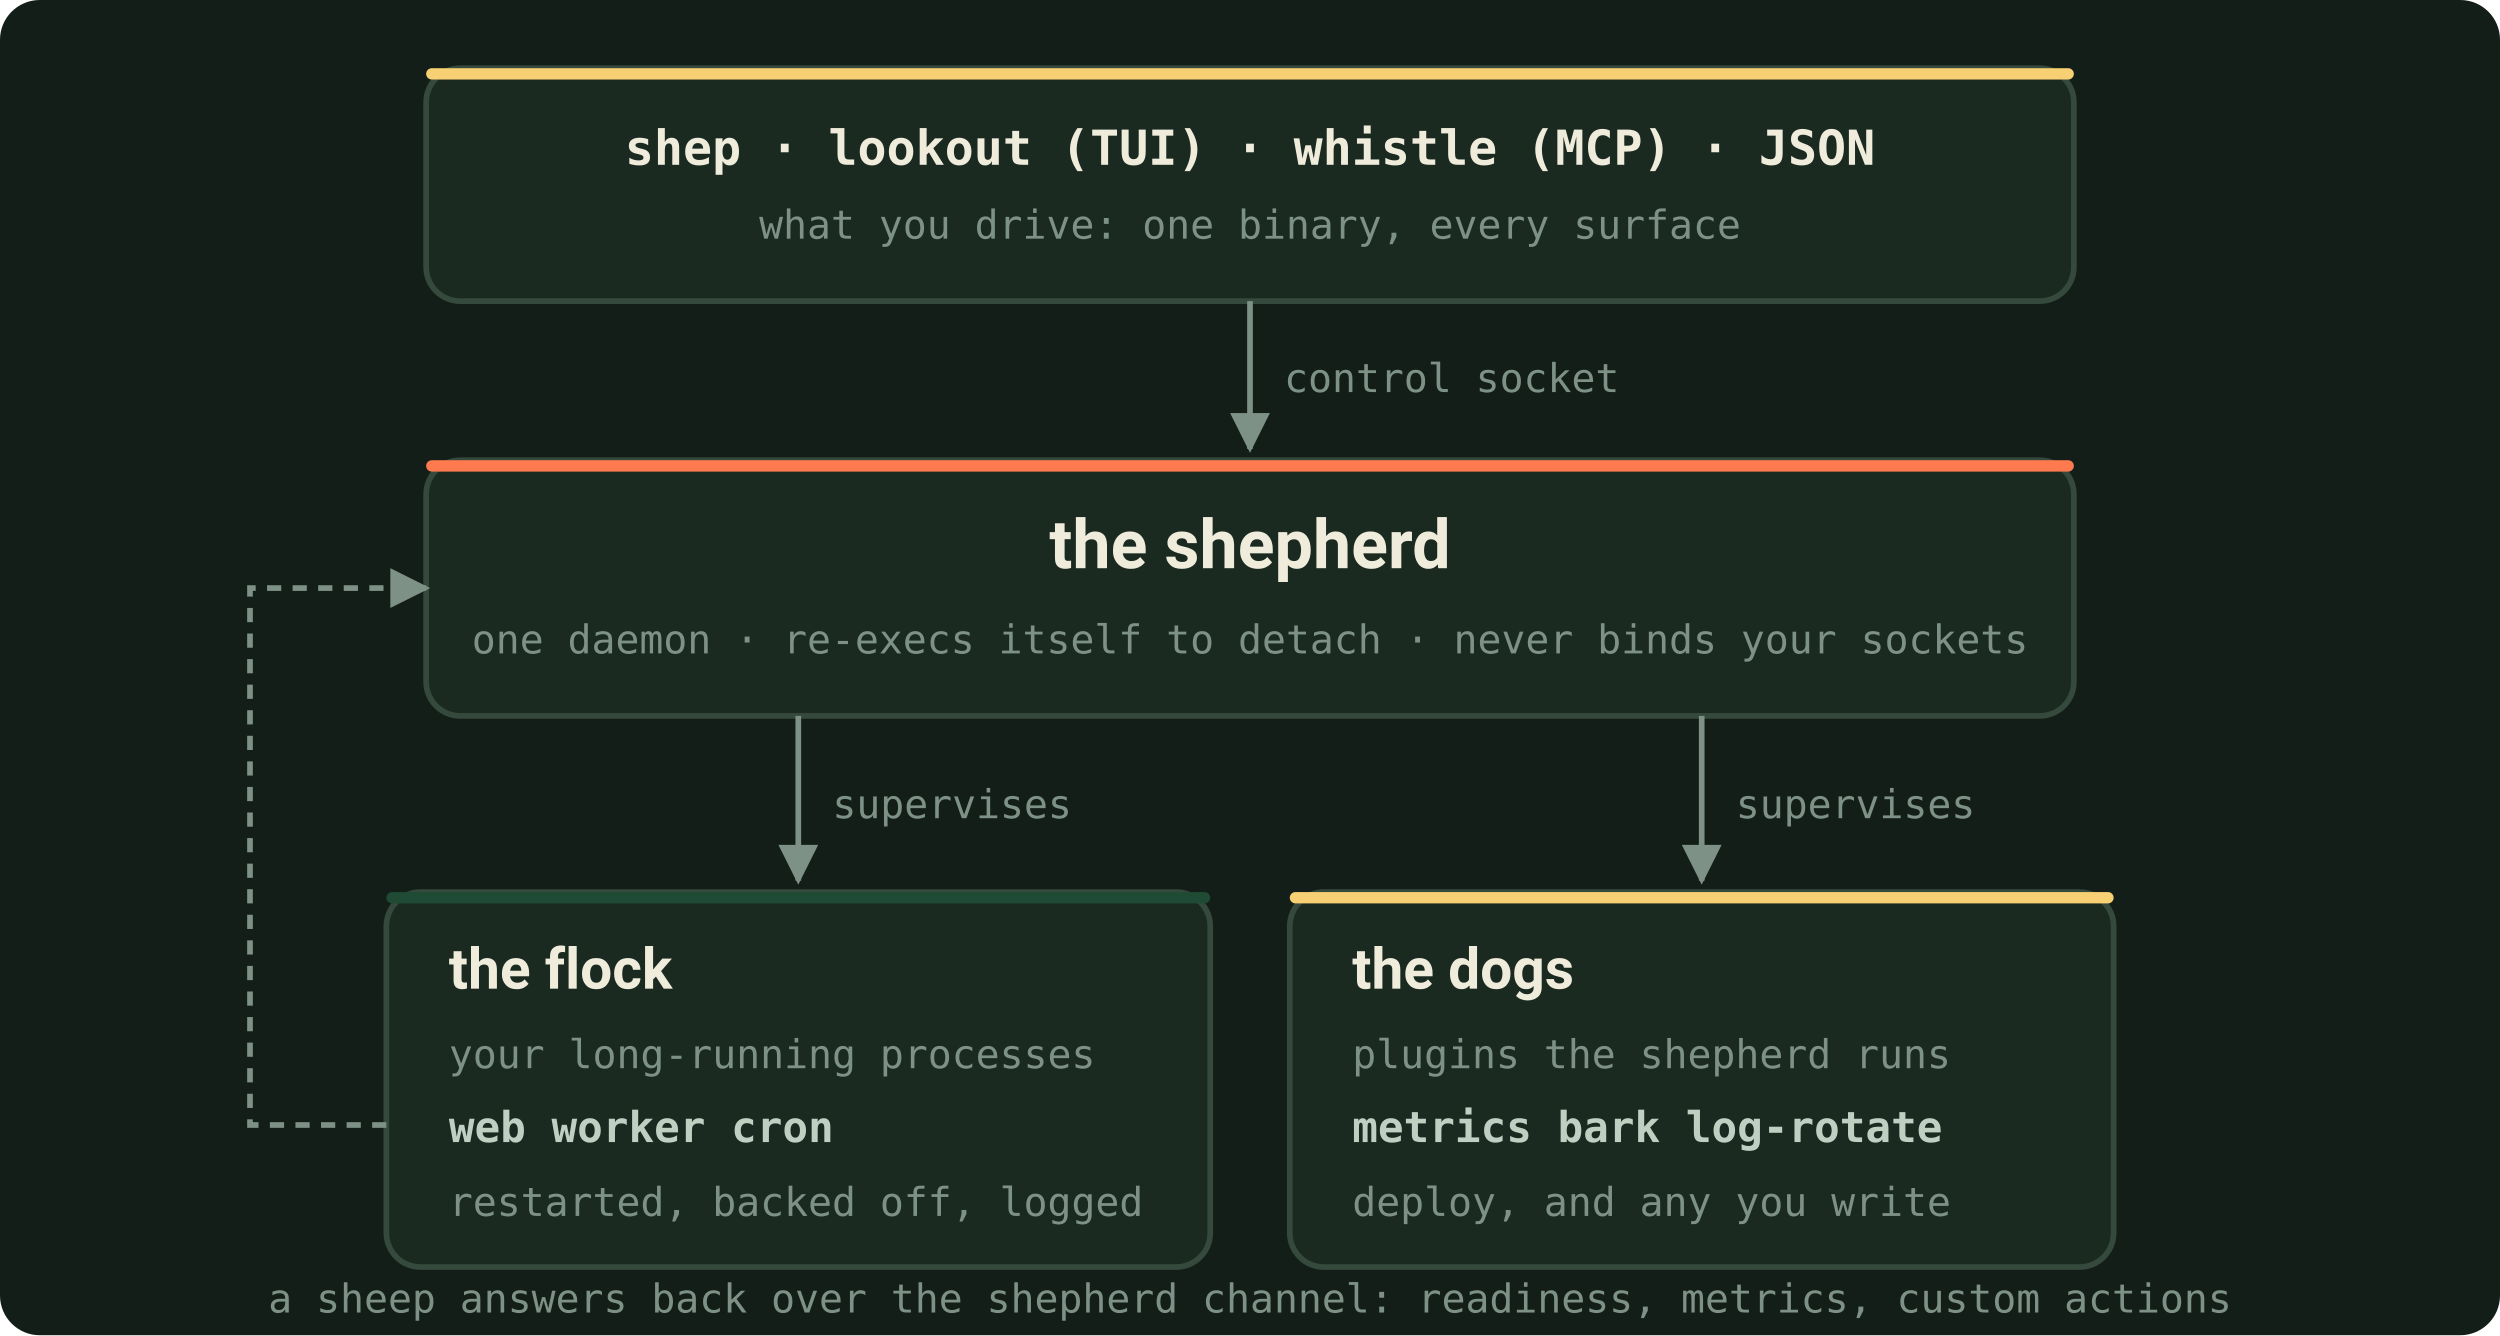
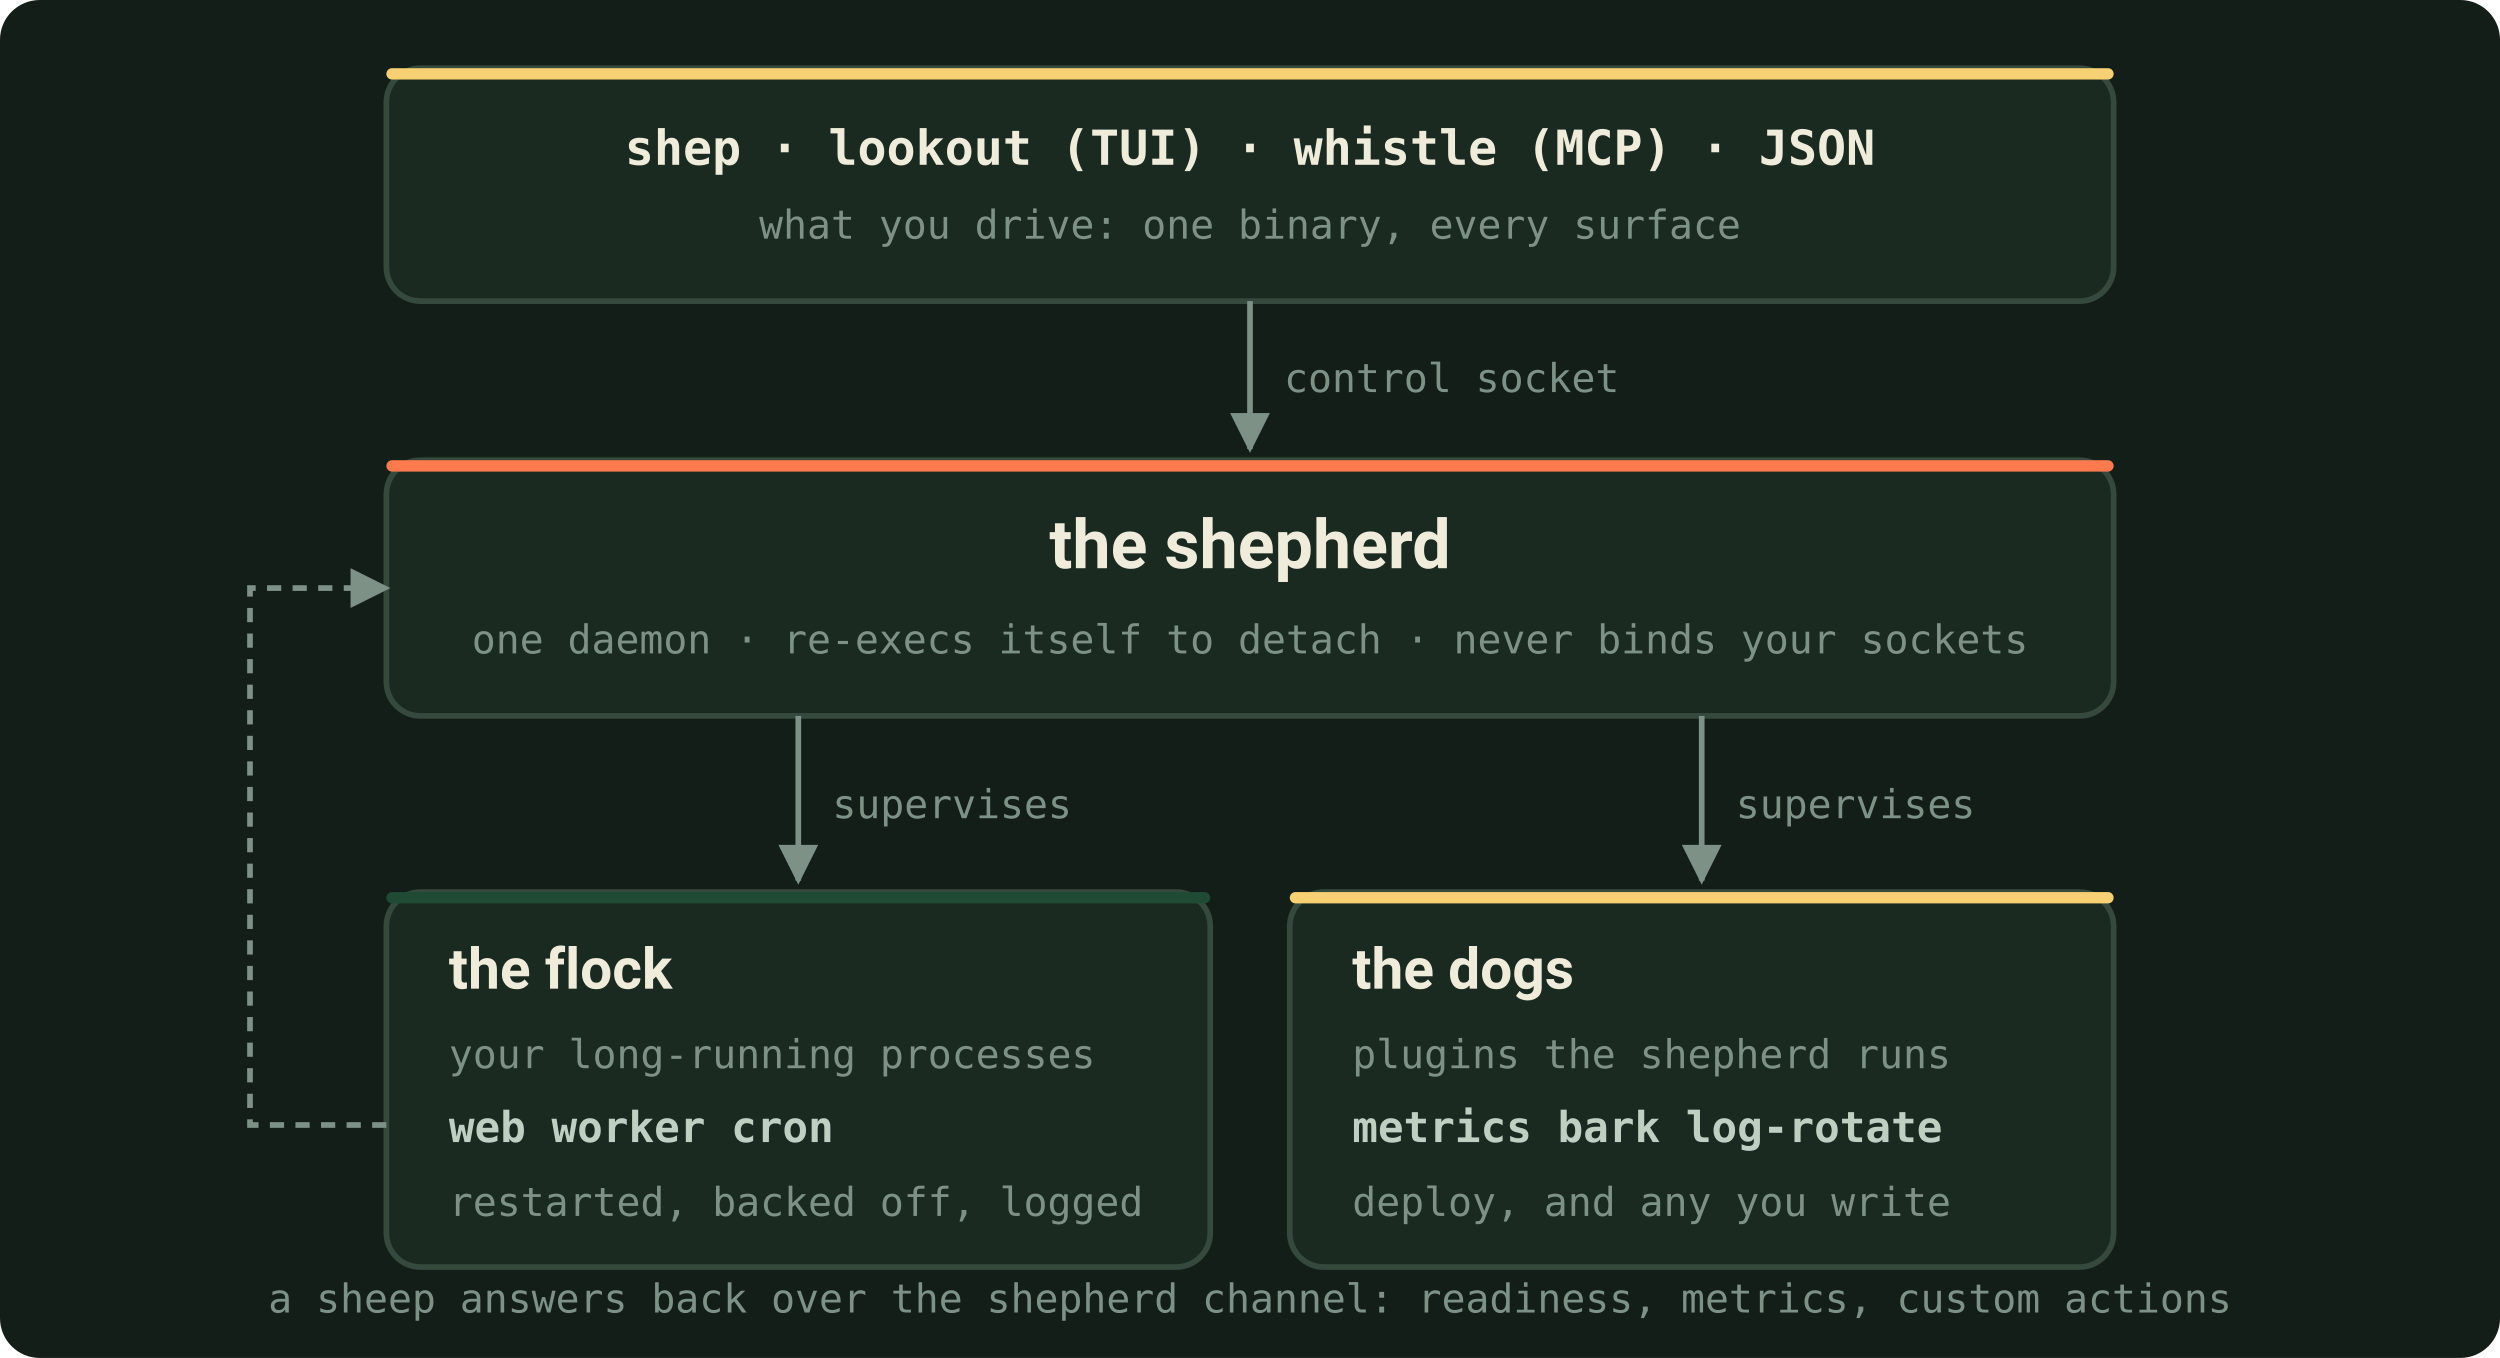
- <svg xmlns="http://www.w3.org/2000/svg" viewBox="0 0 880 470" width="880" height="470" role="img" aria-label="How shep fits together: you drive the CLI, lookout or whistle; they speak to the shepherd over a control socket; the shepherd supervises your flock and its dogs; a sheep answers back over the shepherd channel.">
+ <svg xmlns="http://www.w3.org/2000/svg" viewBox="0 0 880 478" width="880" height="478" role="img" aria-label="How shep fits together: you drive the CLI, lookout or whistle; they speak to the shepherd over a control socket; the shepherd supervises your flock and its dogs; a sheep answers back over the shepherd channel.">
  <defs>
    <marker id="head" viewBox="0 0 10 10" refX="9" refY="5" markerWidth="7" markerHeight="7" orient="auto-start-reverse">
      <path d="M0 0 L10 5 L0 10 z" fill="#7e9186" />
    </marker>
  </defs>
-   <rect width="880" height="470" rx="14" fill="#131e18" />
-   <rect x="150" y="24" width="580" height="82" rx="12" fill="#1b2a21" stroke="#35493c" stroke-width="2" />
-   <rect x="150" y="24" width="580" height="4" rx="2" fill="#f6d072" />
+   <rect width="880" height="478" rx="14" fill="#131e18" />
+   <rect x="136" y="24" width="608" height="82" rx="12" fill="#1b2a21" stroke="#35493c" stroke-width="2" />
+   <rect x="136" y="24" width="608" height="4" rx="2" fill="#f6d072" />
  <text x="440" y="58" font-family="ui-monospace,'SF Mono',Menlo,Consolas,'DejaVu Sans Mono',monospace" font-size="17" font-weight="700" fill="#f0ecdc" text-anchor="middle" textLength="438.6" lengthAdjust="spacingAndGlyphs">shep · lookout (TUI) · whistle (MCP) · JSON</text>
  <text x="440" y="84" font-family="ui-monospace,'SF Mono',Menlo,Consolas,'DejaVu Sans Mono',monospace" font-size="14" font-weight="400" fill="#7e9186" text-anchor="middle" textLength="344.4" lengthAdjust="spacingAndGlyphs">what you drive: one binary, every surface</text>
  <line x1="440" y1="106" x2="440" y2="158" stroke="#7e9186" stroke-width="2" marker-end="url(#head)" />
  <text x="452" y="138" font-family="ui-monospace,'SF Mono',Menlo,Consolas,'DejaVu Sans Mono',monospace" font-size="14" font-weight="400" fill="#7e9186" text-anchor="start" textLength="117.6" lengthAdjust="spacingAndGlyphs">control socket</text>
-   <rect x="150" y="162" width="580" height="90" rx="12" fill="#1b2a21" stroke="#35493c" stroke-width="2" />
-   <rect x="150" y="162" width="580" height="4" rx="2" fill="#ff7b4f" />
+   <rect x="136" y="162" width="608" height="90" rx="12" fill="#1b2a21" stroke="#35493c" stroke-width="2" />
+   <rect x="136" y="162" width="608" height="4" rx="2" fill="#ff7b4f" />
  <text x="440" y="200" font-family="system-ui,-apple-system,'Segoe UI',Roboto,Helvetica,Arial,sans-serif" font-size="24" font-weight="700" fill="#f0ecdc" text-anchor="middle">the shepherd</text>
  <text x="440" y="230" font-family="ui-monospace,'SF Mono',Menlo,Consolas,'DejaVu Sans Mono',monospace" font-size="14" font-weight="400" fill="#7e9186" text-anchor="middle" textLength="546.0" lengthAdjust="spacingAndGlyphs">one daemon · re-execs itself to detach · never binds your sockets</text>
  <line x1="281" y1="252" x2="281" y2="310" stroke="#7e9186" stroke-width="2" marker-end="url(#head)" />
  <text x="293" y="288" font-family="ui-monospace,'SF Mono',Menlo,Consolas,'DejaVu Sans Mono',monospace" font-size="14" font-weight="400" fill="#7e9186" text-anchor="start" textLength="84.0" lengthAdjust="spacingAndGlyphs">supervises</text>
  <line x1="599" y1="252" x2="599" y2="310" stroke="#7e9186" stroke-width="2" marker-end="url(#head)" />
  <text x="611" y="288" font-family="ui-monospace,'SF Mono',Menlo,Consolas,'DejaVu Sans Mono',monospace" font-size="14" font-weight="400" fill="#7e9186" text-anchor="start" textLength="84.0" lengthAdjust="spacingAndGlyphs">supervises</text>
  <rect x="136" y="314" width="290" height="132" rx="12" fill="#1b2a21" stroke="#35493c" stroke-width="2" />
  <rect x="136" y="314" width="290" height="4" rx="2" fill="#1f4a33" />
  <text x="158" y="348" font-family="system-ui,-apple-system,'Segoe UI',Roboto,Helvetica,Arial,sans-serif" font-size="20" font-weight="700" fill="#f0ecdc" text-anchor="start">the flock</text>
  <text x="158" y="376" font-family="ui-monospace,'SF Mono',Menlo,Consolas,'DejaVu Sans Mono',monospace" font-size="14" font-weight="400" fill="#7e9186" text-anchor="start" textLength="226.8" lengthAdjust="spacingAndGlyphs">your long-running processes</text>
  <text x="158" y="402" font-family="ui-monospace,'SF Mono',Menlo,Consolas,'DejaVu Sans Mono',monospace" font-size="15" font-weight="700" fill="#bfcfc2" text-anchor="start" textLength="171.0" lengthAdjust="spacingAndGlyphs">web   worker   cron</text>
  <text x="158" y="428" font-family="ui-monospace,'SF Mono',Menlo,Consolas,'DejaVu Sans Mono',monospace" font-size="14" font-weight="400" fill="#7e9186" text-anchor="start" textLength="243.6" lengthAdjust="spacingAndGlyphs">restarted, backed off, logged</text>
  <rect x="454" y="314" width="290" height="132" rx="12" fill="#1b2a21" stroke="#35493c" stroke-width="2" />
  <rect x="454" y="314" width="290" height="4" rx="2" fill="#f6d072" />
  <text x="476" y="348" font-family="system-ui,-apple-system,'Segoe UI',Roboto,Helvetica,Arial,sans-serif" font-size="20" font-weight="700" fill="#f0ecdc" text-anchor="start">the dogs</text>
  <text x="476" y="376" font-family="ui-monospace,'SF Mono',Menlo,Consolas,'DejaVu Sans Mono',monospace" font-size="14" font-weight="400" fill="#7e9186" text-anchor="start" textLength="210.0" lengthAdjust="spacingAndGlyphs">plugins the shepherd runs</text>
  <text x="476" y="402" font-family="ui-monospace,'SF Mono',Menlo,Consolas,'DejaVu Sans Mono',monospace" font-size="15" font-weight="700" fill="#bfcfc2" text-anchor="start" textLength="225.0" lengthAdjust="spacingAndGlyphs">metrics  bark  log-rotate</text>
  <text x="476" y="428" font-family="ui-monospace,'SF Mono',Menlo,Consolas,'DejaVu Sans Mono',monospace" font-size="14" font-weight="400" fill="#7e9186" text-anchor="start" textLength="210.0" lengthAdjust="spacingAndGlyphs">deploy, and any you write</text>
-   <path d="M136 396 L88 396 L88 207 L150 207" fill="none" stroke="#7e9186" stroke-width="2" stroke-dasharray="5 4" marker-end="url(#head)" />
+   <path d="M136 396 L88 396 L88 207 L136 207" fill="none" stroke="#7e9186" stroke-width="2" stroke-dasharray="5 4" marker-end="url(#head)" />
  <text x="440" y="462" font-family="ui-monospace,'SF Mono',Menlo,Consolas,'DejaVu Sans Mono',monospace" font-size="14" font-weight="400" fill="#7e9186" text-anchor="middle" textLength="688.8" lengthAdjust="spacingAndGlyphs">a sheep answers back over the shepherd channel: readiness, metrics, custom actions</text>
</svg>
